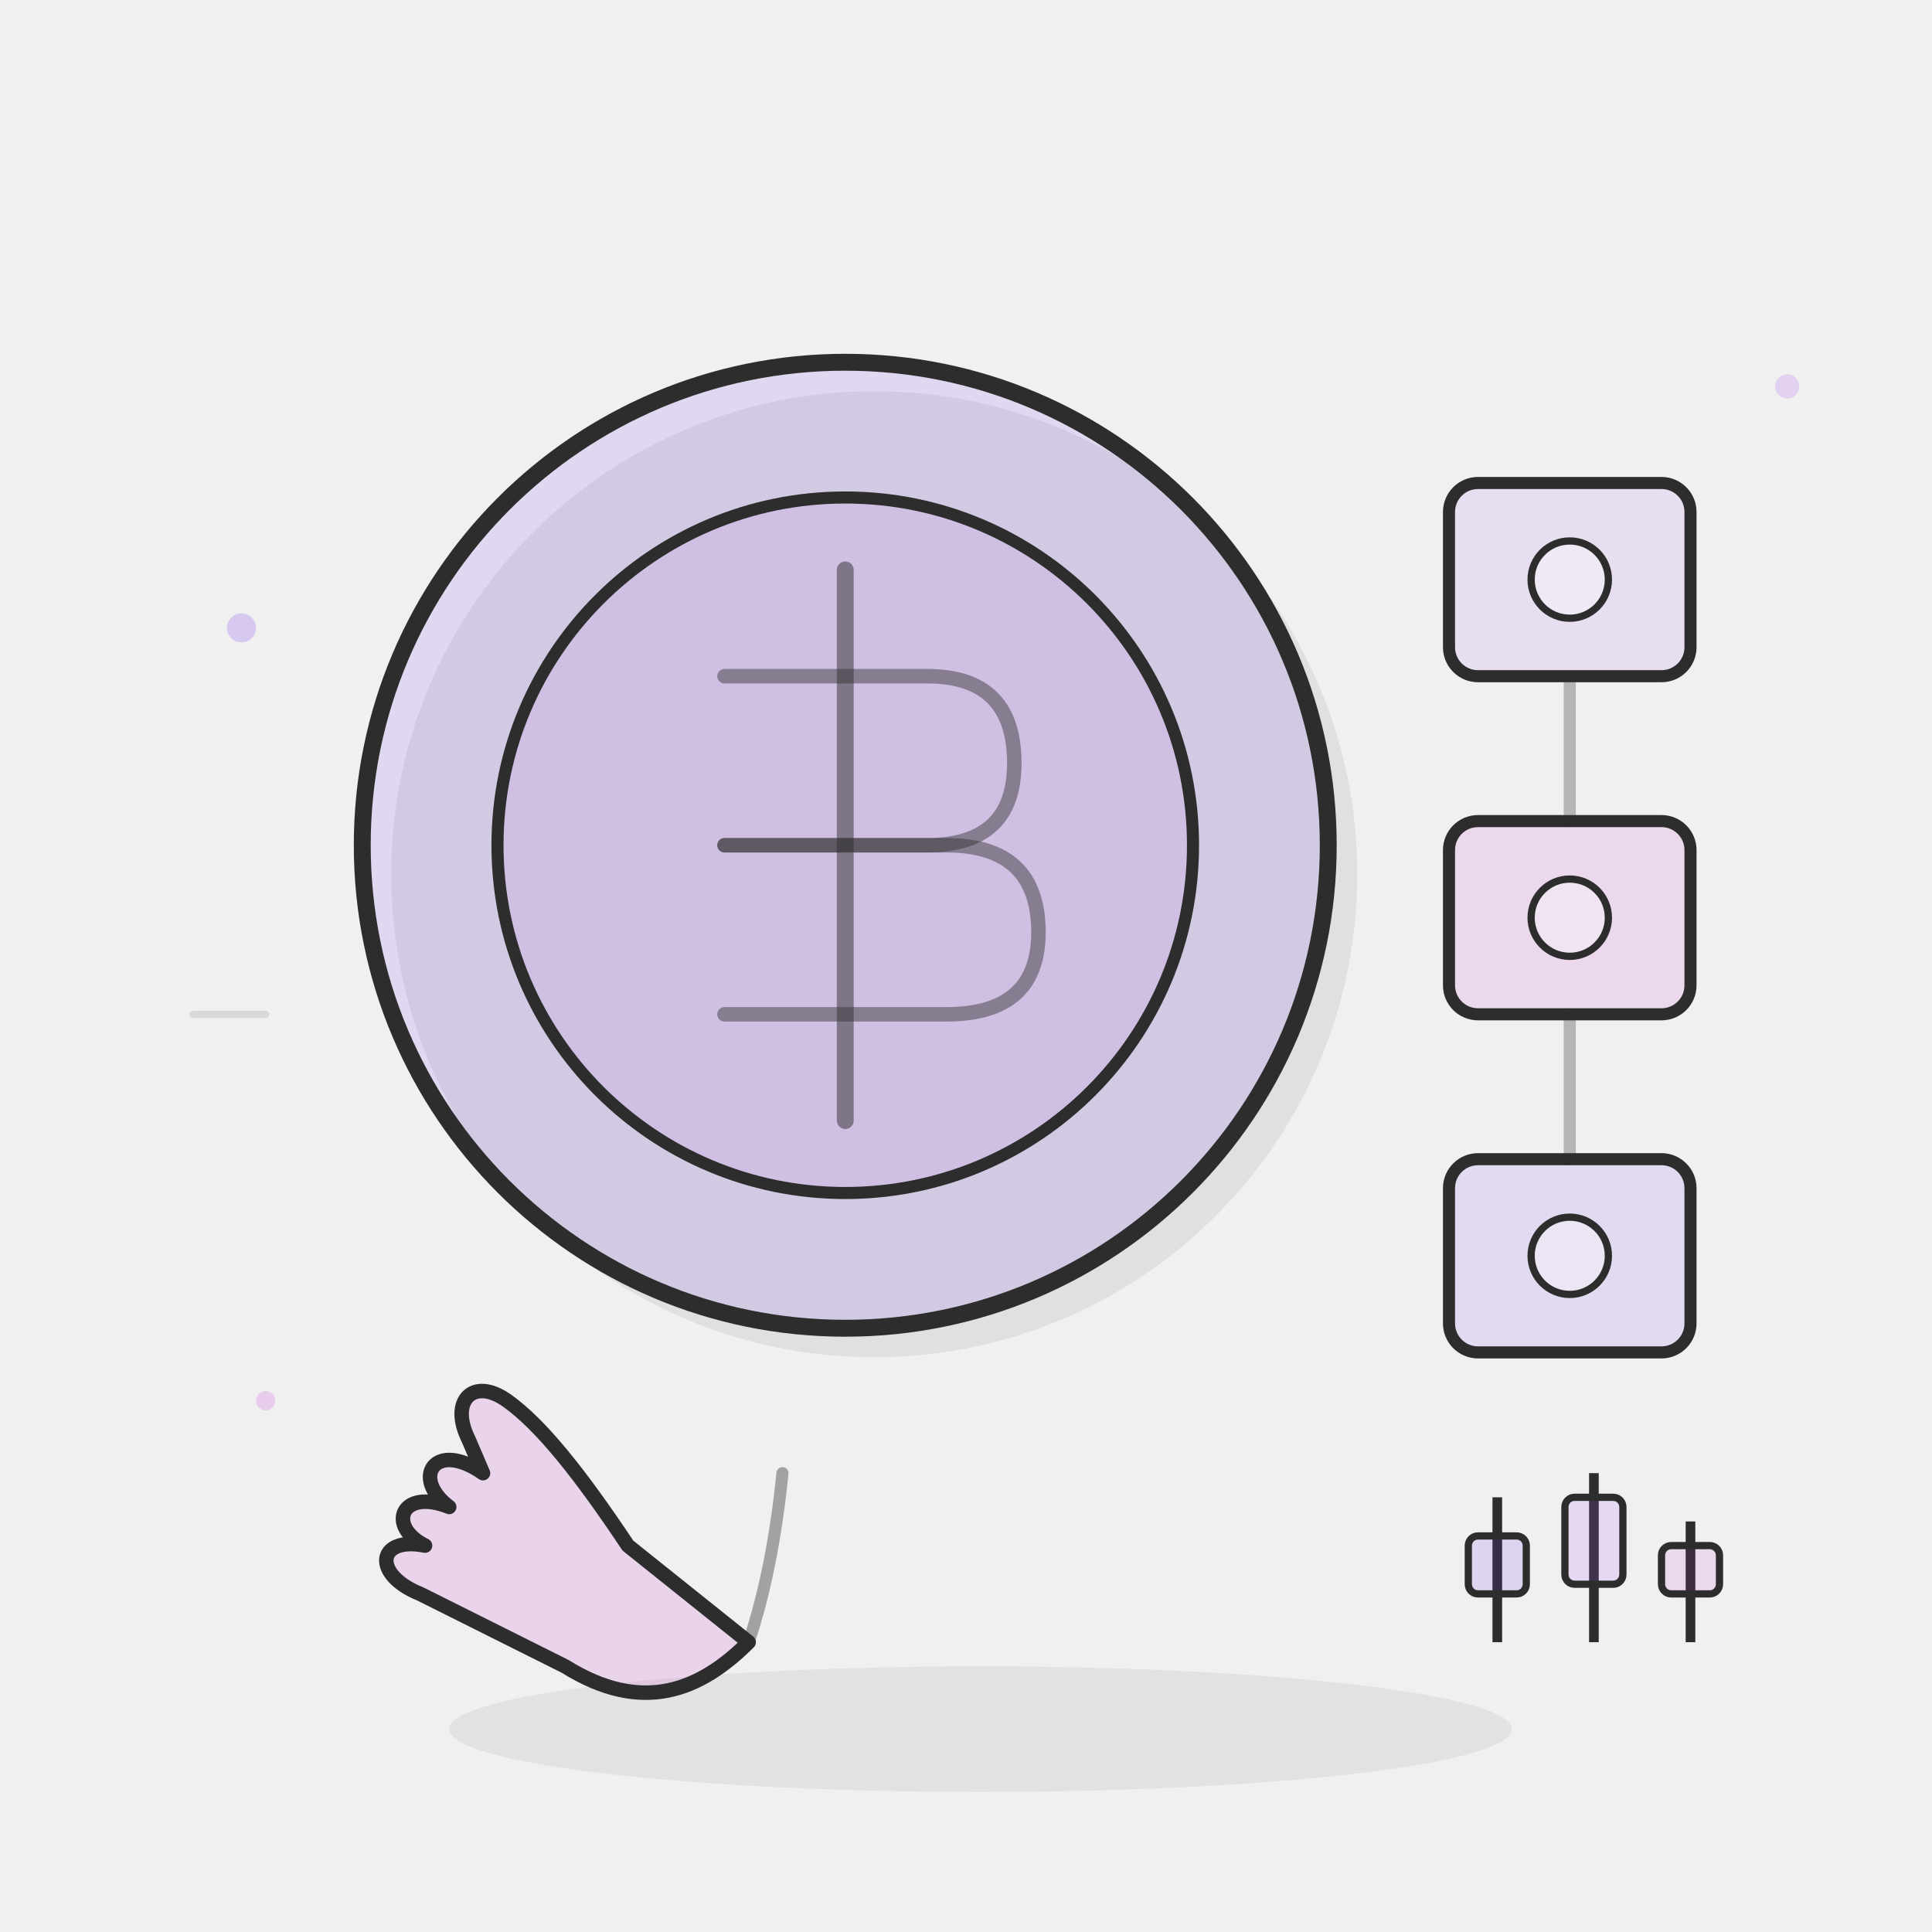
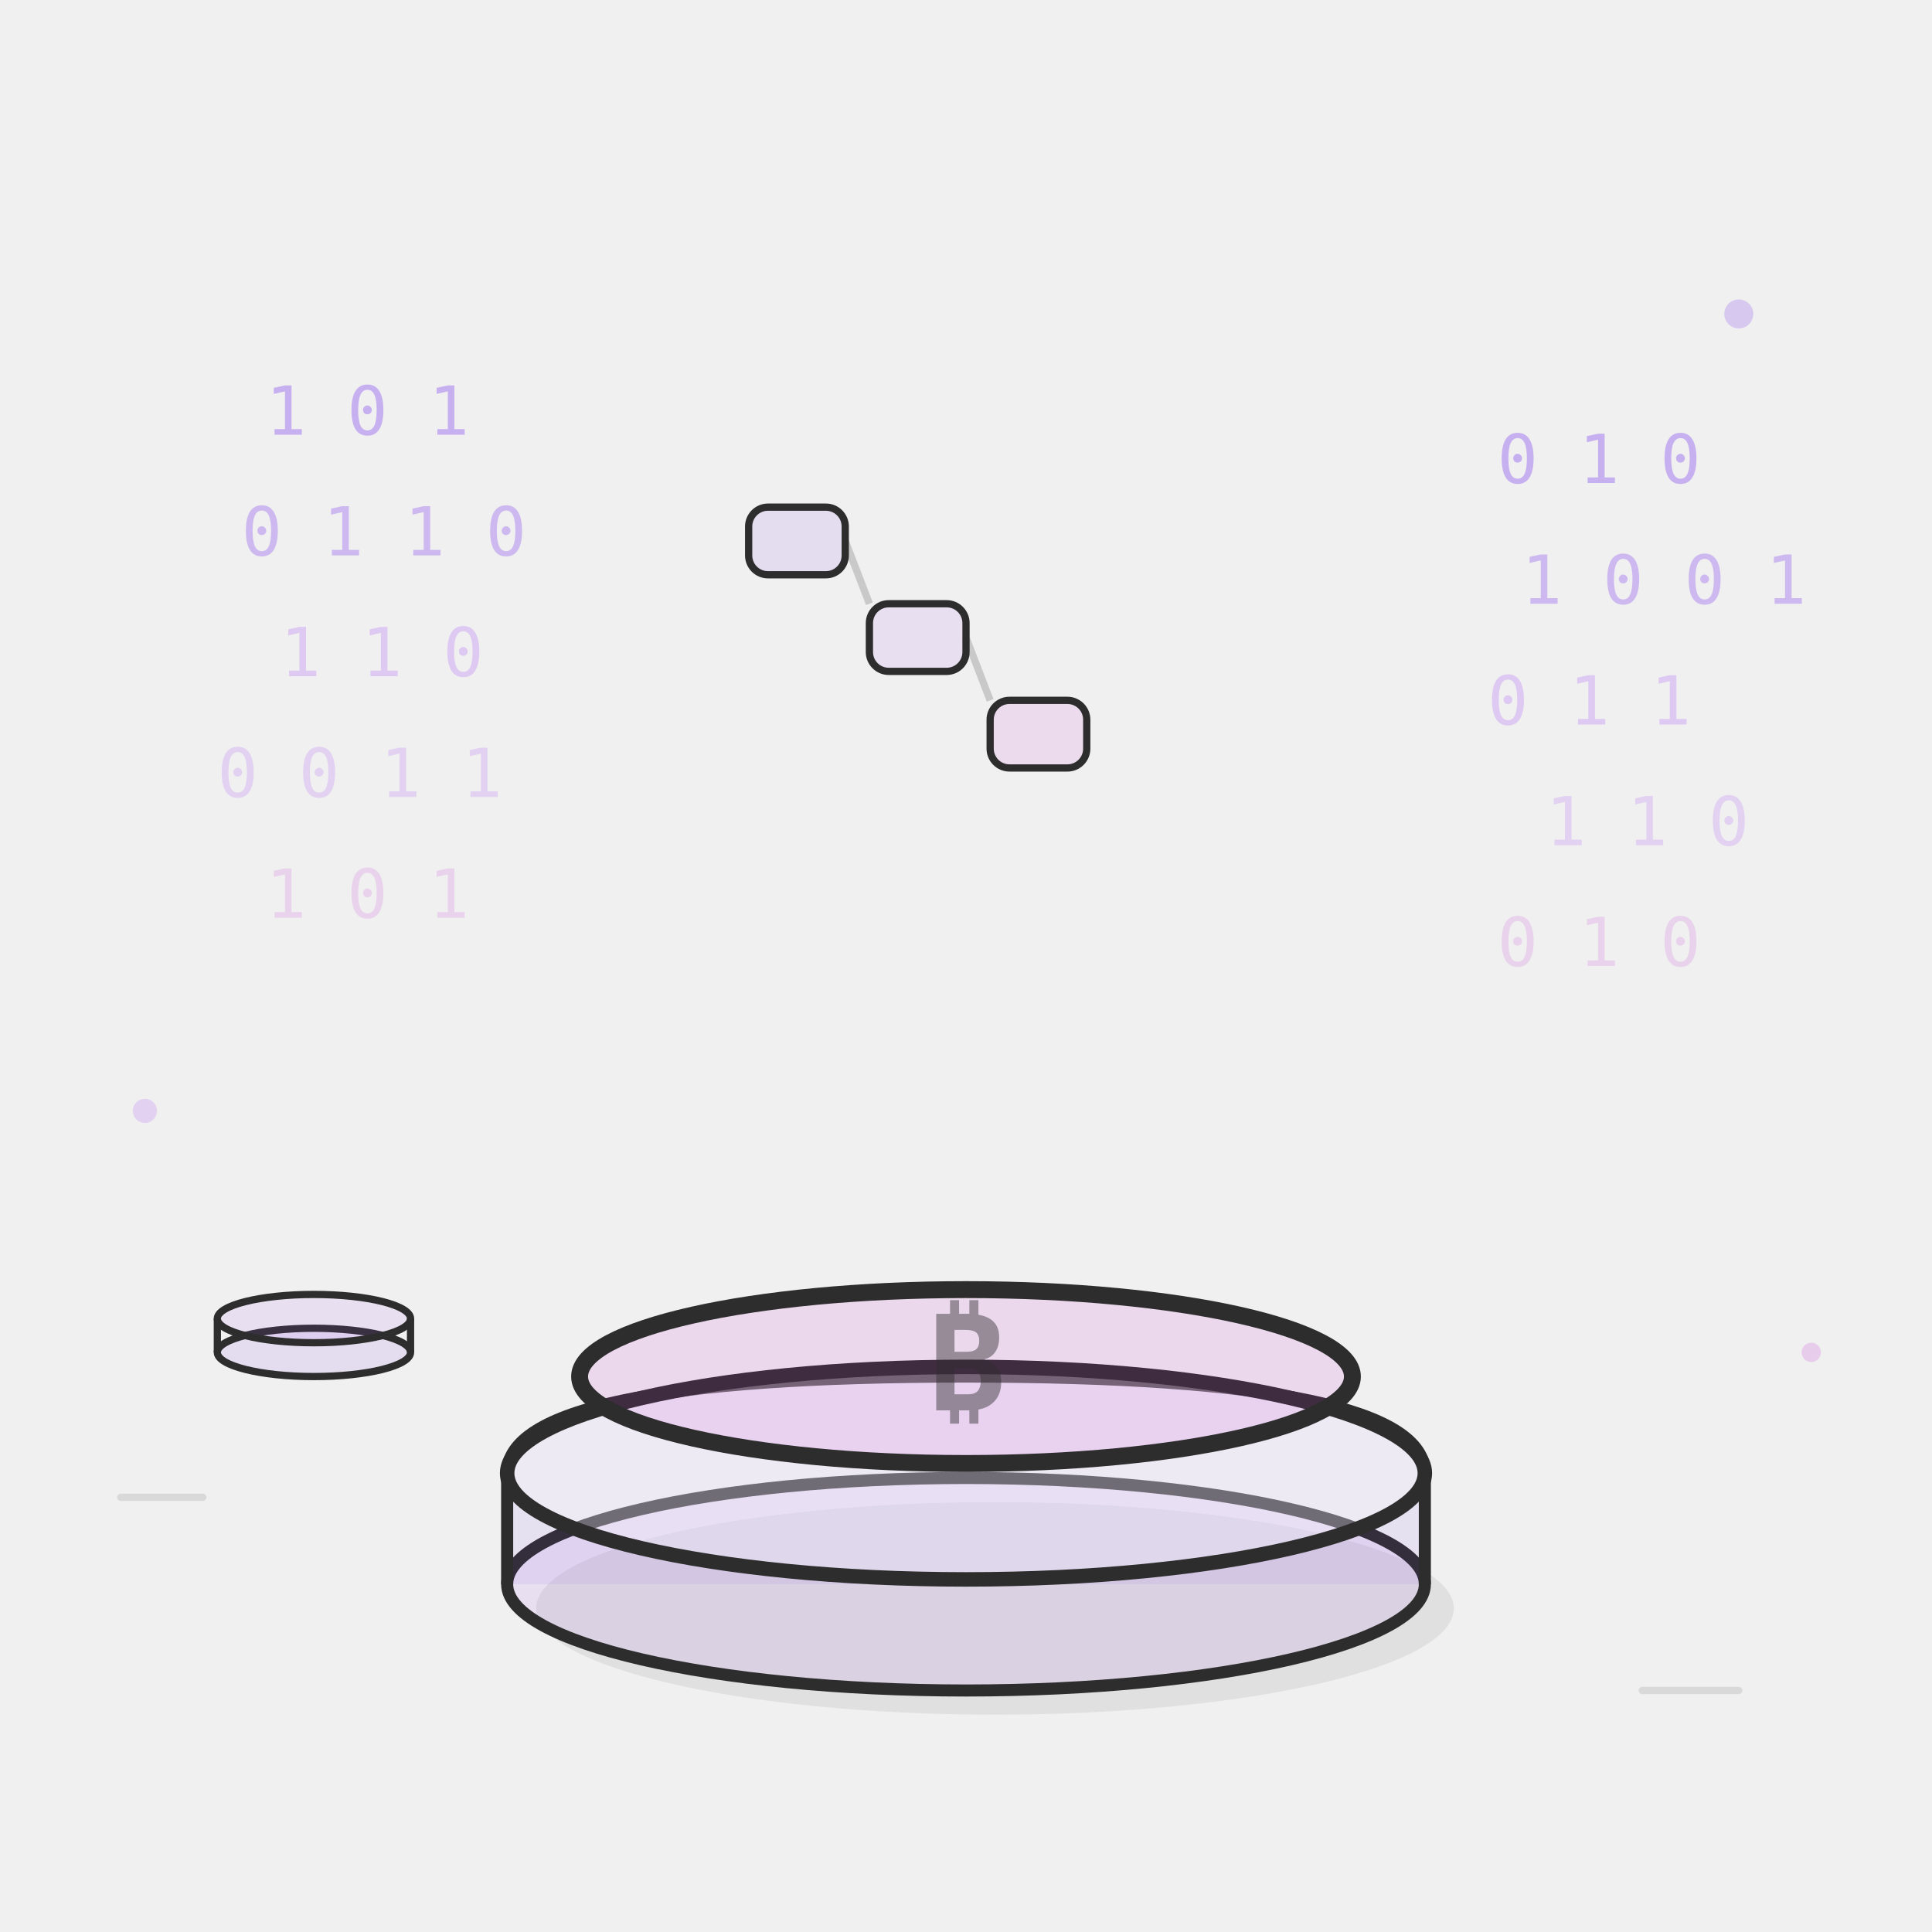
<svg xmlns="http://www.w3.org/2000/svg" viewBox="0 0 400 400" fill="none">
-   <ellipse cx="203" cy="358" rx="110" ry="13" fill="#000" opacity="0.06" />
-   <circle cx="178" cy="178" r="100" fill="#000" opacity="0.07" transform="translate(3,3)" />
-   <circle cx="175" cy="175" r="100" stroke="#2E2D2D" stroke-width="3.5" fill="#7C3AED" fill-opacity="0.14" />
-   <circle cx="175" cy="175" r="72" stroke="#2E2D2D" stroke-width="2.5" fill="#A855F7" fill-opacity="0.08" />
-   <line x1="175" y1="118" x2="175" y2="232" stroke="#2E2D2D" stroke-width="3.5" stroke-linecap="round" opacity="0.5" />
-   <path d="M150 140 H192 Q210 140 210 158 Q210 175 192 175 H150" stroke="#2E2D2D" stroke-width="3" fill="none" stroke-linecap="round" stroke-linejoin="round" opacity="0.45" />
-   <path d="M150 175 H196 Q215 175 215 193 Q215 210 196 210 H150" stroke="#2E2D2D" stroke-width="3" fill="none" stroke-linecap="round" stroke-linejoin="round" opacity="0.45" />
-   <rect x="300" y="100" width="50" height="40" rx="6" stroke="#2E2D2D" stroke-width="2.5" fill="#A855F7" fill-opacity="0.12" />
-   <circle cx="325" cy="120" r="8" stroke="#2E2D2D" stroke-width="1.5" fill="white" fill-opacity="0.3" />
-   <rect x="300" y="170" width="50" height="40" rx="6" stroke="#2E2D2D" stroke-width="2.5" fill="#C026D3" fill-opacity="0.12" />
-   <circle cx="325" cy="190" r="8" stroke="#2E2D2D" stroke-width="1.5" fill="white" fill-opacity="0.3" />
-   <rect x="300" y="240" width="50" height="40" rx="6" stroke="#2E2D2D" stroke-width="2.5" fill="#7C3AED" fill-opacity="0.12" />
-   <circle cx="325" cy="260" r="8" stroke="#2E2D2D" stroke-width="1.5" fill="white" fill-opacity="0.3" />
-   <line x1="325" y1="140" x2="325" y2="170" stroke="#2E2D2D" stroke-width="2.5" stroke-linecap="round" opacity="0.3" />
-   <line x1="325" y1="210" x2="325" y2="240" stroke="#2E2D2D" stroke-width="2.5" stroke-linecap="round" opacity="0.3" />
-   <path d="M130,320 C120,305 112,295 105,290 C98,285 93,290 97,298 L100,305 C90,298 85,306 93,312 C83,308 80,316 88,320 C78,318 77,326 87,330 L117,345 C133,355 145,350 155,340 Z" stroke="#2E2D2D" stroke-width="3" fill="#C026D3" fill-opacity="0.14" stroke-linejoin="round" />
-   <path d="M155 340 Q160 325 162 305" stroke="#2E2D2D" stroke-width="2.5" fill="none" stroke-linecap="round" opacity="0.4" />
-   <line x1="310" y1="310" x2="310" y2="340" stroke="#2E2D2D" stroke-width="2" />
-   <rect x="304" y="318" width="12" height="12" rx="2" stroke="#2E2D2D" stroke-width="1.5" fill="#7C3AED" fill-opacity="0.15" />
-   <line x1="330" y1="305" x2="330" y2="340" stroke="#2E2D2D" stroke-width="2" />
-   <rect x="324" y="310" width="12" height="18" rx="2" stroke="#2E2D2D" stroke-width="1.5" fill="#A855F7" fill-opacity="0.15" />
-   <line x1="350" y1="315" x2="350" y2="340" stroke="#2E2D2D" stroke-width="2" />
-   <rect x="344" y="320" width="12" height="10" rx="2" stroke="#2E2D2D" stroke-width="1.5" fill="#C026D3" fill-opacity="0.12" />
-   <circle cx="50" cy="130" r="3" fill="#7C3AED" opacity="0.22" />
-   <circle cx="370" cy="80" r="2.5" fill="#A855F7" opacity="0.2" />
-   <circle cx="55" cy="290" r="2" fill="#C026D3" opacity="0.18" />
-   <line x1="40" y1="210" x2="55" y2="210" stroke="#2E2D2D" stroke-width="1.5" stroke-linecap="round" opacity="0.12" />
+   <ellipse cx="203" cy="330" rx="95" ry="22" fill="#000" opacity="0.07" transform="translate(3,3)" />
+   <ellipse cx="200" cy="328" rx="95" ry="22" stroke="#2E2D2D" stroke-width="2.5" fill="#A855F7" fill-opacity="0.10" />
+   <path d="M105 328 L105 305 Q105 285 200 285 Q295 285 295 305 L295 328" stroke="#2E2D2D" stroke-width="2.5" fill="#7C3AED" fill-opacity="0.08" />
+   <ellipse cx="200" cy="305" rx="95" ry="22" stroke="#2E2D2D" stroke-width="3" fill="white" fill-opacity="0.3" />
+   <ellipse cx="200" cy="285" rx="80" ry="18" stroke="#2E2D2D" stroke-width="3.5" fill="#C026D3" fill-opacity="0.12" />
+   <text x="200" y="292" text-anchor="middle" font-family="monospace" font-size="28" font-weight="bold" fill="#2E2D2D" opacity="0.45">₿</text>
+   <text x="55" y="90" font-family="monospace" font-size="14" fill="#7C3AED" opacity="0.35">1 0 1</text>
+   <text x="50" y="115" font-family="monospace" font-size="14" fill="#7C3AED" opacity="0.30">0 1 1 0</text>
+   <text x="58" y="140" font-family="monospace" font-size="14" fill="#A855F7" opacity="0.25">1 1 0</text>
+   <text x="45" y="165" font-family="monospace" font-size="14" fill="#A855F7" opacity="0.20">0 0 1 1</text>
+   <text x="55" y="190" font-family="monospace" font-size="14" fill="#C026D3" opacity="0.15">1 0 1</text>
+   <text x="310" y="100" font-family="monospace" font-size="14" fill="#7C3AED" opacity="0.35">0 1 0</text>
+   <text x="315" y="125" font-family="monospace" font-size="14" fill="#7C3AED" opacity="0.30">1 0 0 1</text>
+   <text x="308" y="150" font-family="monospace" font-size="14" fill="#A855F7" opacity="0.25">0 1 1</text>
+   <text x="320" y="175" font-family="monospace" font-size="14" fill="#A855F7" opacity="0.20">1 1 0</text>
+   <text x="310" y="200" font-family="monospace" font-size="14" fill="#C026D3" opacity="0.15">0 1 0</text>
+   <rect x="155" y="105" width="20" height="14" rx="4" stroke="#2E2D2D" stroke-width="1.5" fill="#7C3AED" fill-opacity="0.10" />
+   <rect x="180" y="125" width="20" height="14" rx="4" stroke="#2E2D2D" stroke-width="1.5" fill="#A855F7" fill-opacity="0.10" />
+   <rect x="205" y="145" width="20" height="14" rx="4" stroke="#2E2D2D" stroke-width="1.5" fill="#C026D3" fill-opacity="0.10" />
+   <line x1="175" y1="112" x2="180" y2="125" stroke="#2E2D2D" stroke-width="1.5" opacity="0.2" />
+   <line x1="200" y1="132" x2="205" y2="145" stroke="#2E2D2D" stroke-width="1.5" opacity="0.2" />
+   <ellipse cx="65" cy="280" rx="20" ry="5" stroke="#2E2D2D" stroke-width="1.5" fill="#7C3AED" fill-opacity="0.10" />
+   <ellipse cx="65" cy="273" rx="20" ry="5" stroke="#2E2D2D" stroke-width="1.5" fill="#A855F7" fill-opacity="0.10" />
+   <path d="M45 273 L45 280" stroke="#2E2D2D" stroke-width="1.5" />
+   <path d="M85 273 L85 280" stroke="#2E2D2D" stroke-width="1.5" />
+   <circle cx="360" cy="65" r="3" fill="#7C3AED" opacity="0.22" />
+   <circle cx="30" cy="230" r="2.5" fill="#A855F7" opacity="0.2" />
+   <circle cx="375" cy="280" r="2" fill="#C026D3" opacity="0.18" />
+   <line x1="340" y1="350" x2="360" y2="350" stroke="#2E2D2D" stroke-width="1.5" stroke-linecap="round" opacity="0.12" />
+   <line x1="25" y1="310" x2="42" y2="310" stroke="#2E2D2D" stroke-width="1.5" stroke-linecap="round" opacity="0.12" />
</svg>
